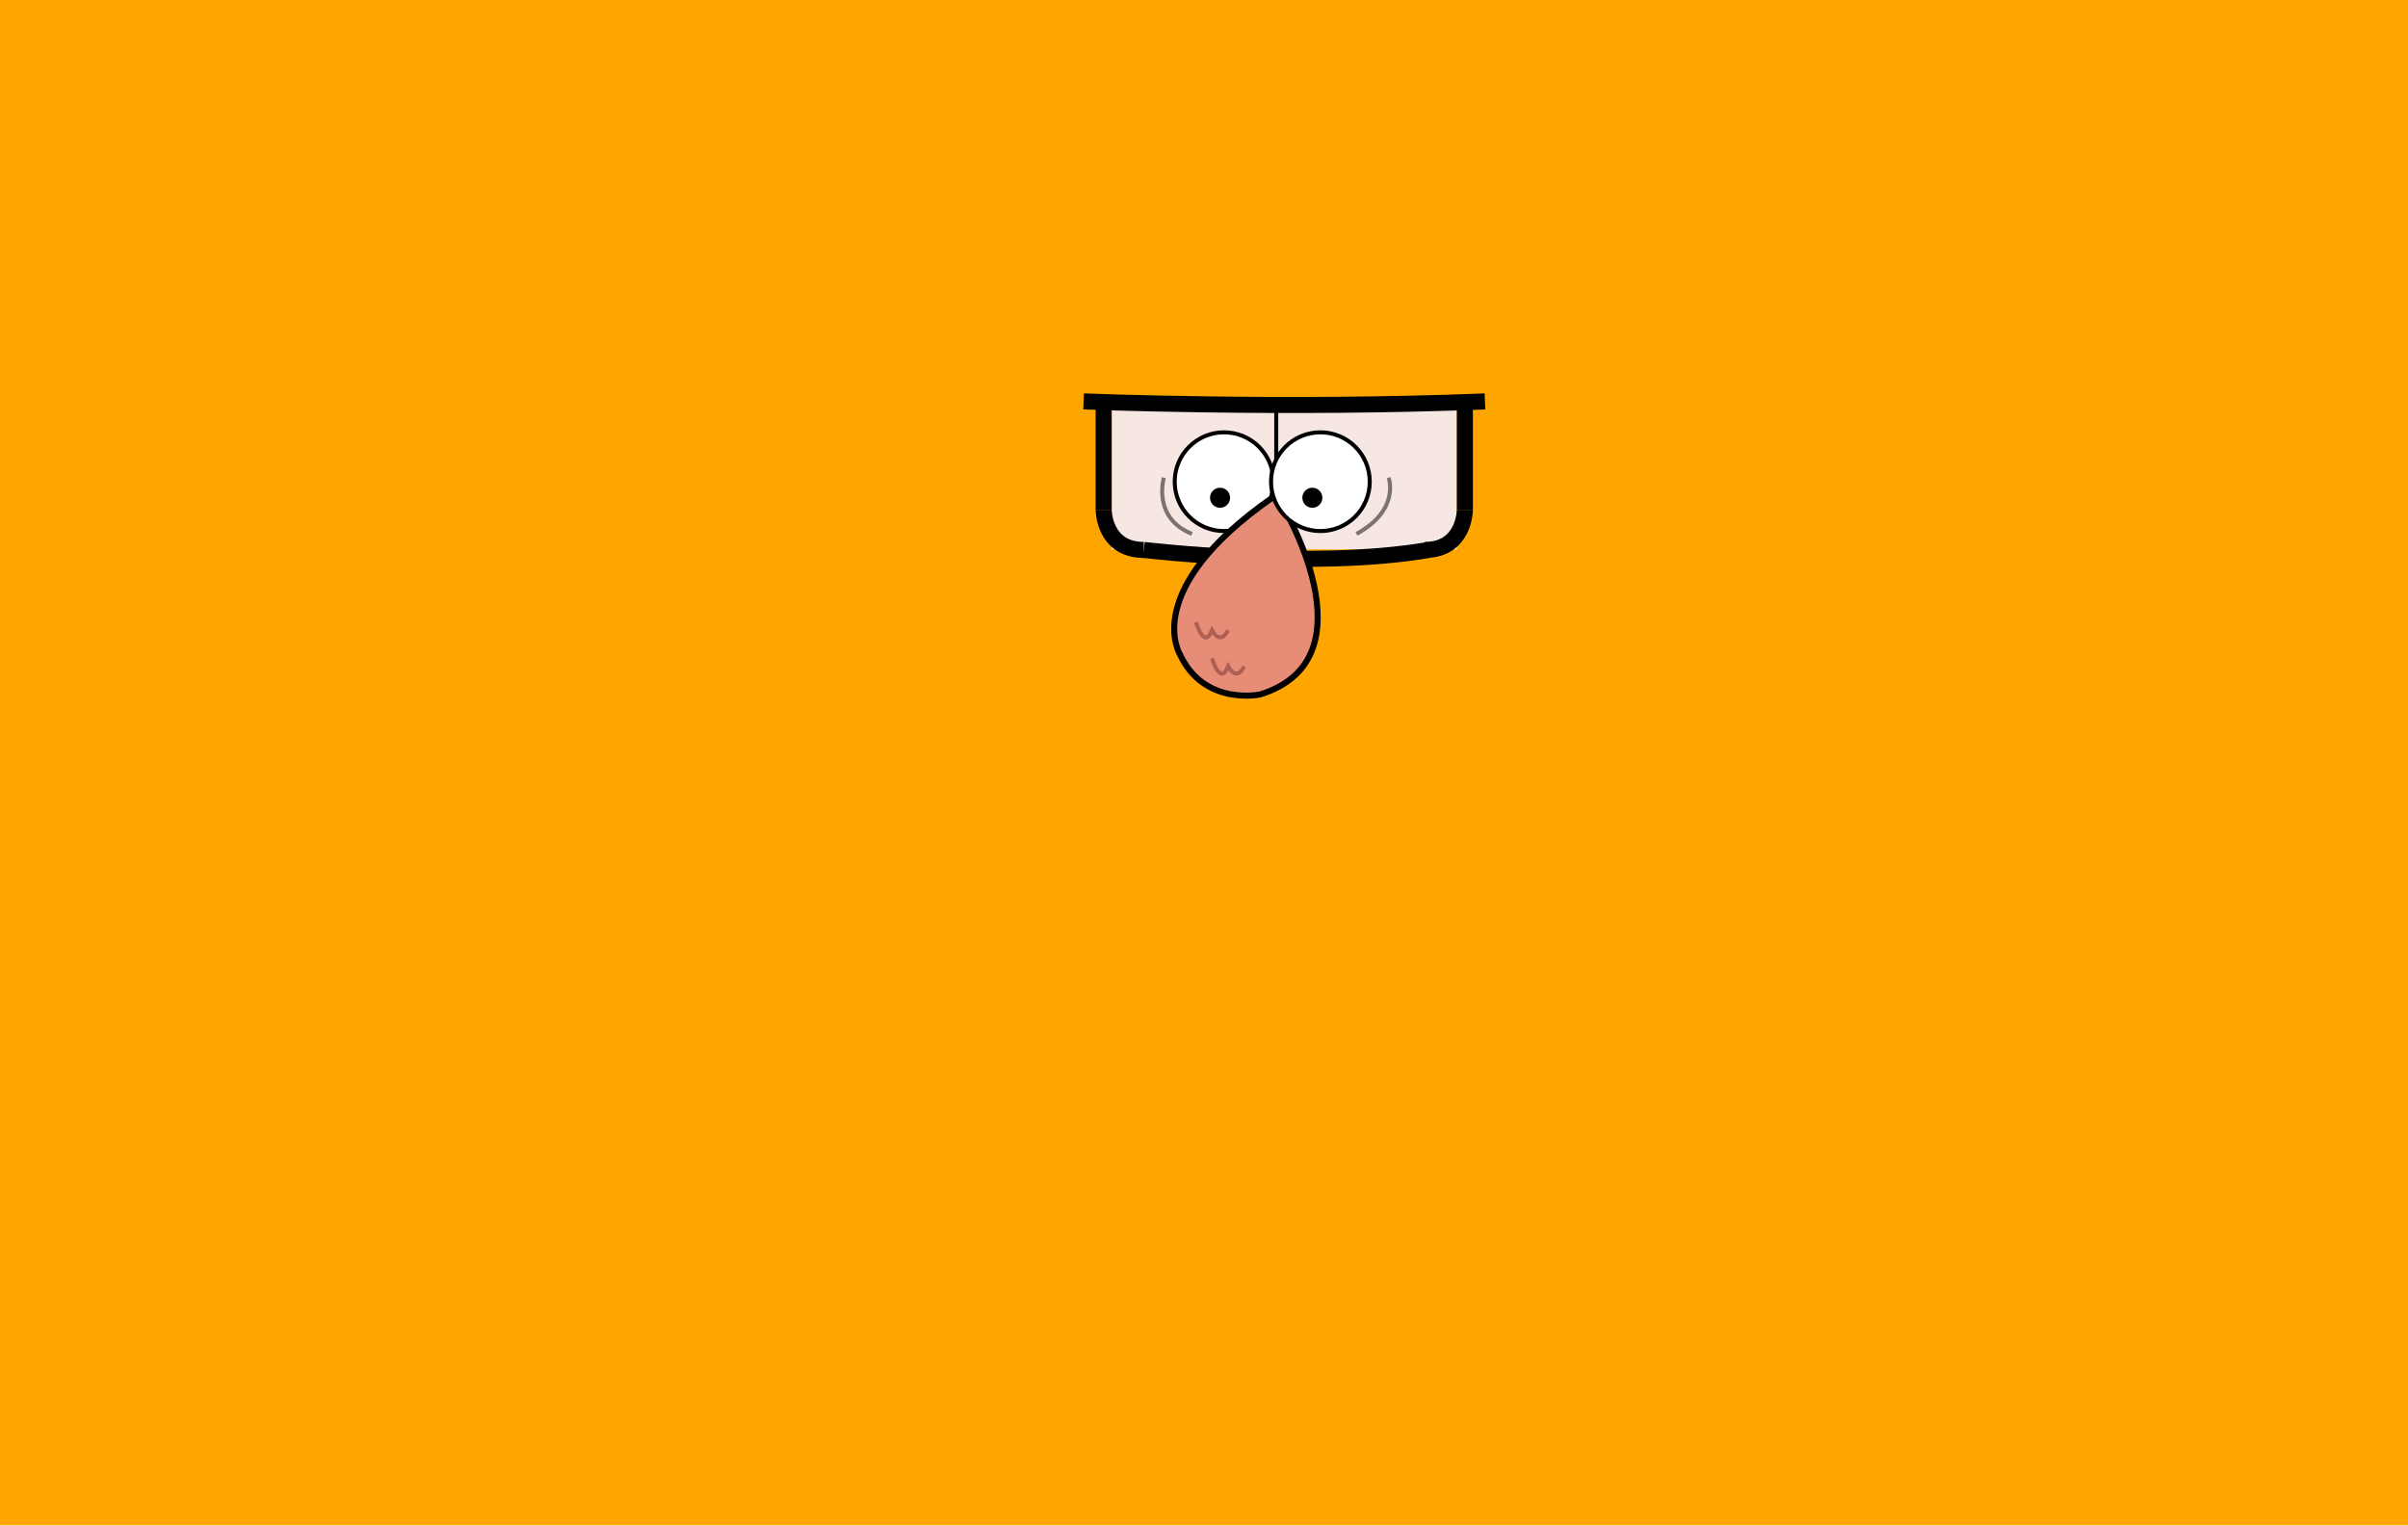
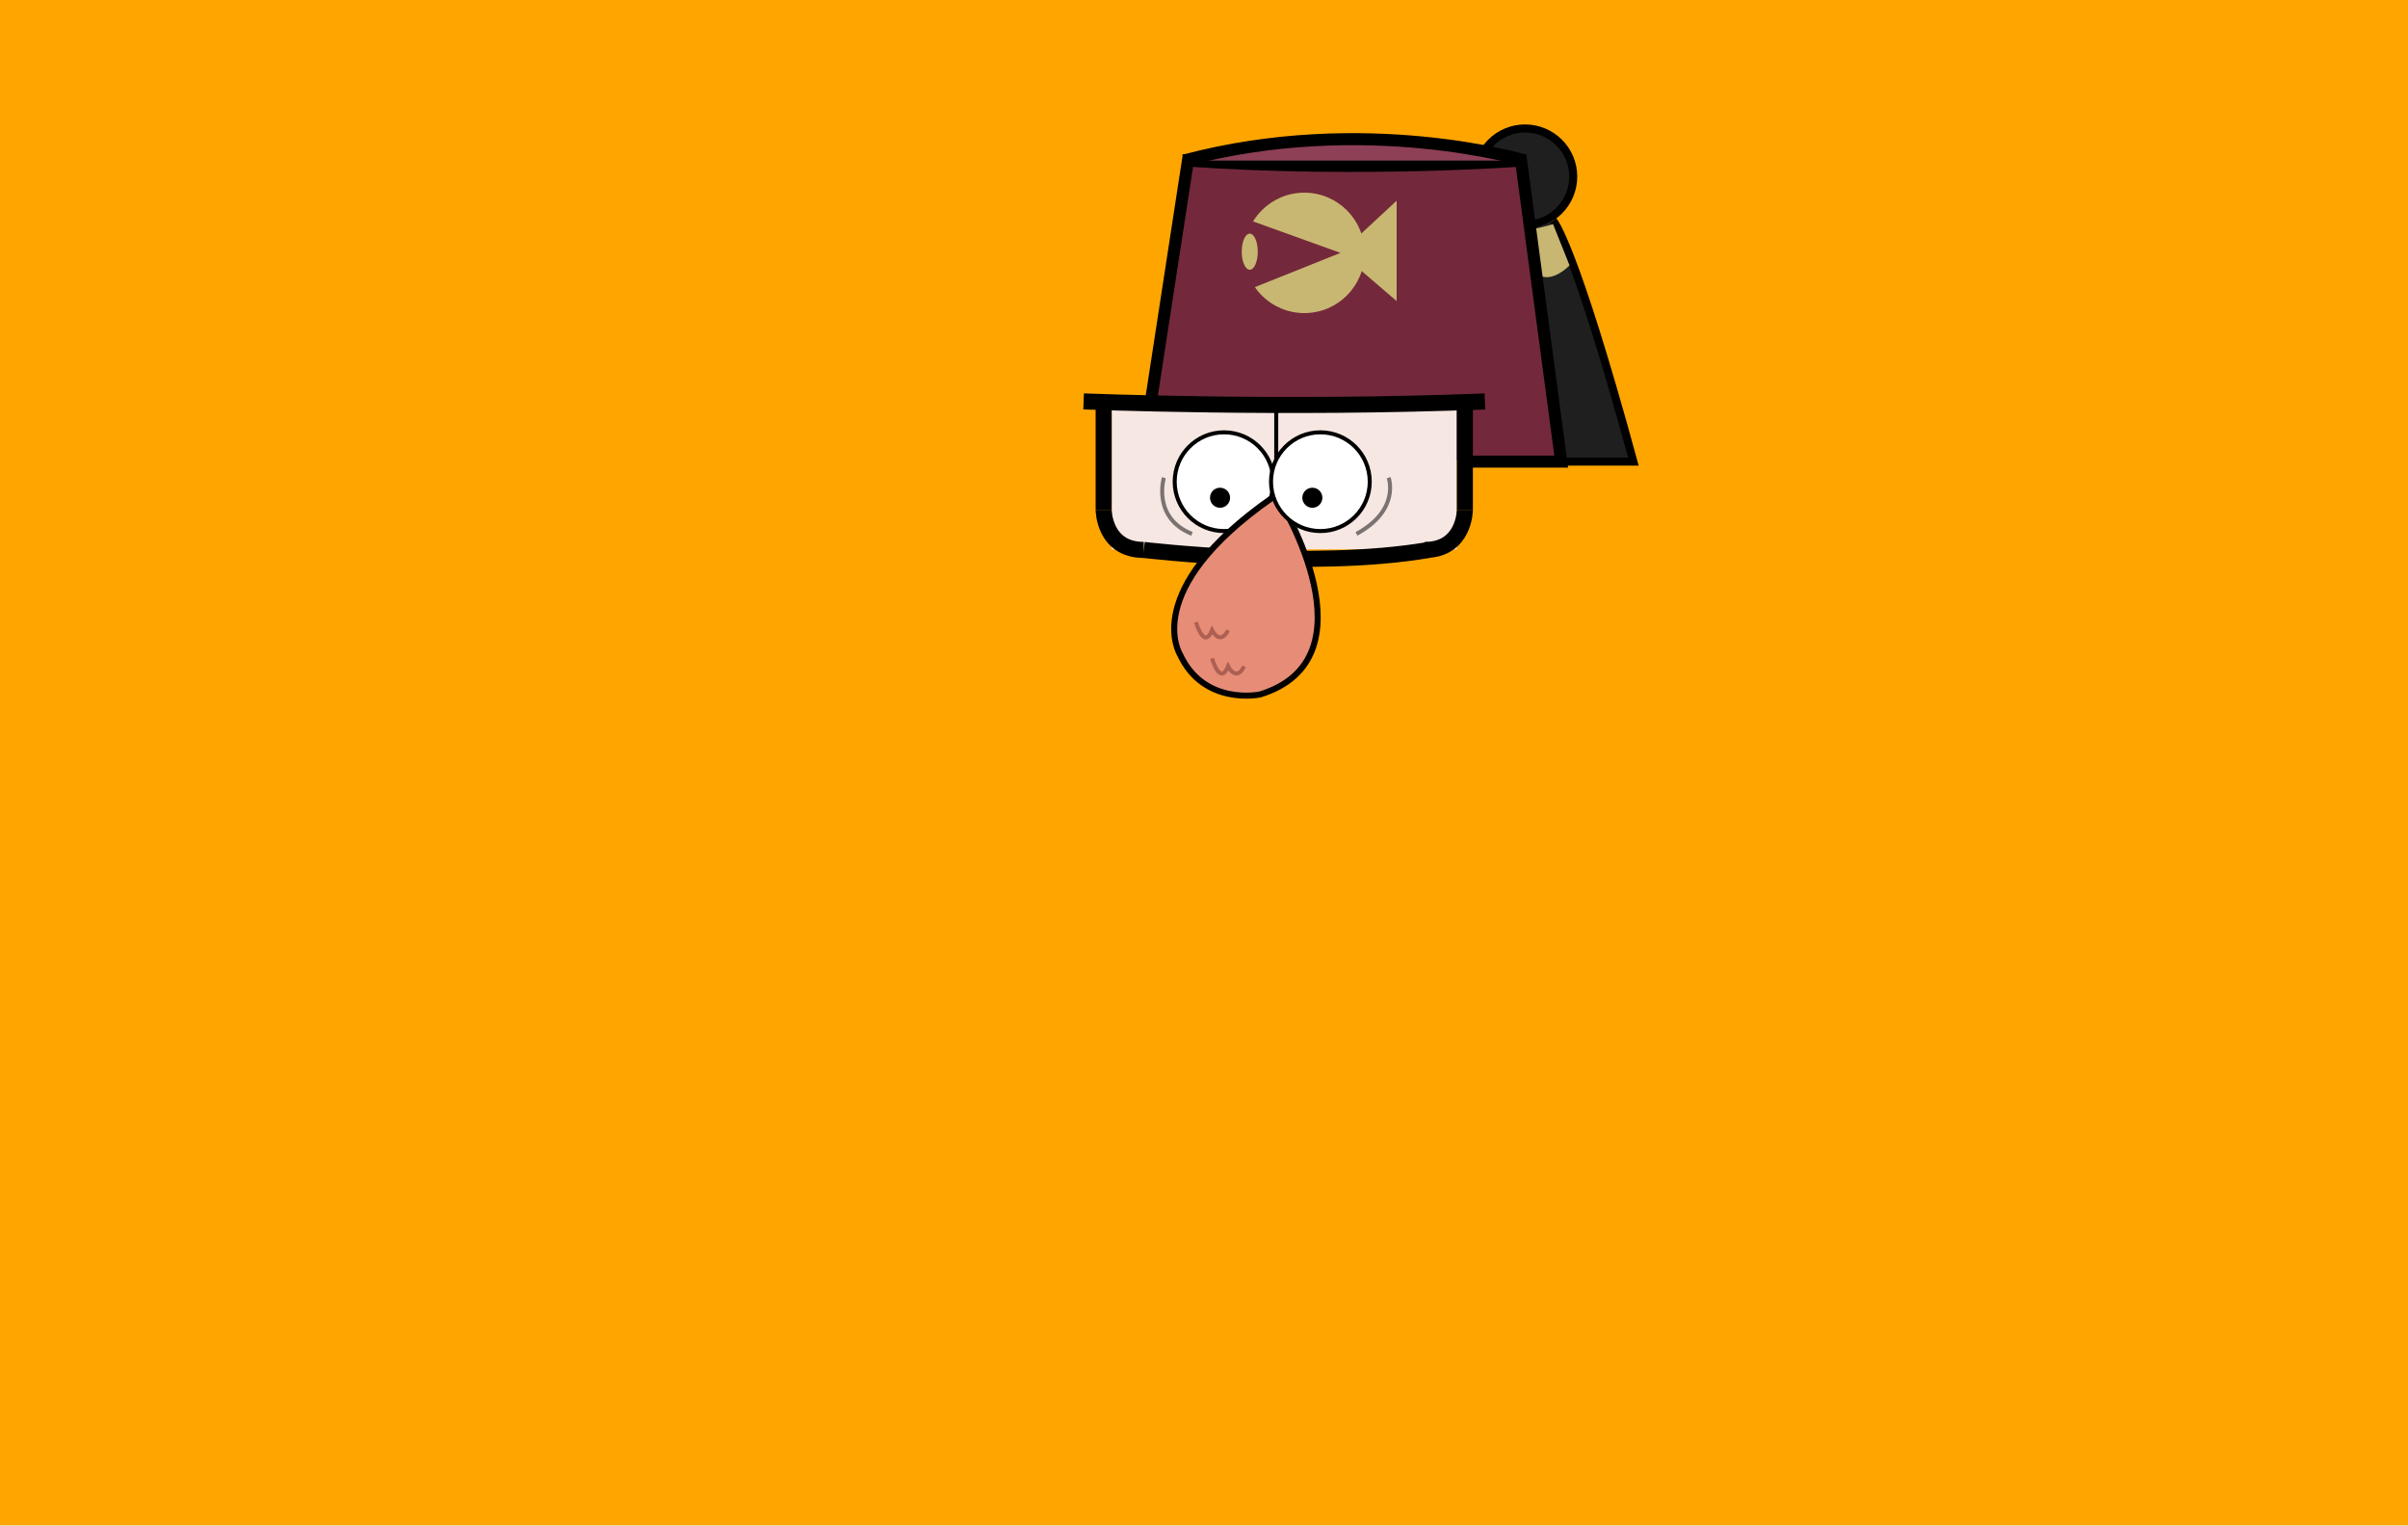
<svg xmlns="http://www.w3.org/2000/svg" height="400" viewBox="0 0 600 380" preserveAspectRatio="xMinYMin meet">
  <rect width="100%" height="100%" fill="orange" />
+   <circle r="12" cx="380" cy="44" stroke="black" stroke-width="2" fill="#1F1F1F" />
+   <path d="M 387 55                 c 0 0, 5 5, 20 60                 c 0 0, 0 0, -20 0                 c 0 0, 0 0, -10 -56                 " stroke="black" stroke-width="2" fill="#1F1F1F" />
+   <path d="M 386.5 56                         c 0 0, 0 0, 4 10                         c 0 0, -4 4, -7 2                         c 0 0, 0 0, -5 -10                         " stroke="#C8B772" fill="#C8B772" />
+   <path d="M 366 115                 l 23 0                 l -10 -75                 c 0 0, -40 3, -83 0                 l  -10 65         " stroke="black" stroke-width="3" fill="#73293B" />
+   <path d="M 380 40                 c 0 0, -40 -12, -85 0         " stroke="black" stroke-width="3" fill="#8E4056" />
+   <circle r="15" cx="325" cy="63" fill="#C8B772" />
+   <path d="M 309 54                 c 0 0, 0 0, 0 19                 c 0 0, 0 0, 25 -10         " fill="#73293B" />
+   <path d="M 348 50                 c 0 0, 0 0, 0 25                 c 0 0, 0 0, -14 -12         " fill="#C8B772" />
+   <ellipse rx="2" ry="4.5" cx="51.9%" cy="16.5%" fill="#C8B772" />
  <rect width="86px" height="9.7%" x="277px" y="100px" fill="#F7E7E3" />
  <path d="M 270 100                 c 0 0, 50 2, 100 0         " stroke="black" stroke-width="4" fill="none" />
  <path d="M 275 100                 c 0 0, 0 0, 0 27         " stroke="black" stroke-width="4" fill="none" />
  <path d="M 275 127                 c 0 0, 0 10, 10 10         " stroke="black" stroke-width="4" fill="none" />
  <path d="M 285 137                 c 0 0, 42 5, 71 0         " stroke="black" stroke-width="4" fill="none" />
  <path d="M 365 100                 c 0 0, 0 0, 0 27         " stroke="black" stroke-width="4" fill="none" />
  <path d="M 365 127                 c 0 0, 0 10, -10 10         " stroke="black" stroke-width="4" fill="none" />
  <path d="M 318 100                 c 0 0, 0 0, 0 38         " stroke="black" fill="none" />
  <circle r="12.3" cx="305" cy="120" stroke="black" fill="white" />
  <path d="M 319 125                 c 0 0 , 24 39, -5 48                 c 0 0, -14 3, -20 -10                 c 0 0 , -10 -16, 23 -39         " stroke="black" stroke-width="1.5" fill="#E78D77" />
  <path d="M 298 155                 c 0 0, 2 7, 4 2                 c 0 0, 2 4, 4 0         " stroke="#763230" stroke-opacity="0.5" fill="none" />
  <path d="M 302 164                 c 0 0, 2 7, 4 2                 c 0 0, 2 4, 4 0         " stroke="#763230" stroke-opacity="0.5" fill="none" />
  <circle r="12.3" cx="329" cy="120" stroke="black" fill="white" />
  <circle r="2" cx="327" cy="124" stroke="black" fill="black" />
  <circle r="2" cx="304" cy="124" stroke="black" fill="black" />
  <path d="M 290 119                 c 0 0, -3 10, 7 14         " stroke="black" stroke-opacity="0.5" fill="none" />
  <path d="M 346 119                 c 0 0, 3 8, -8 14         " stroke="black" stroke-opacity="0.5" fill="none" />
</svg>
